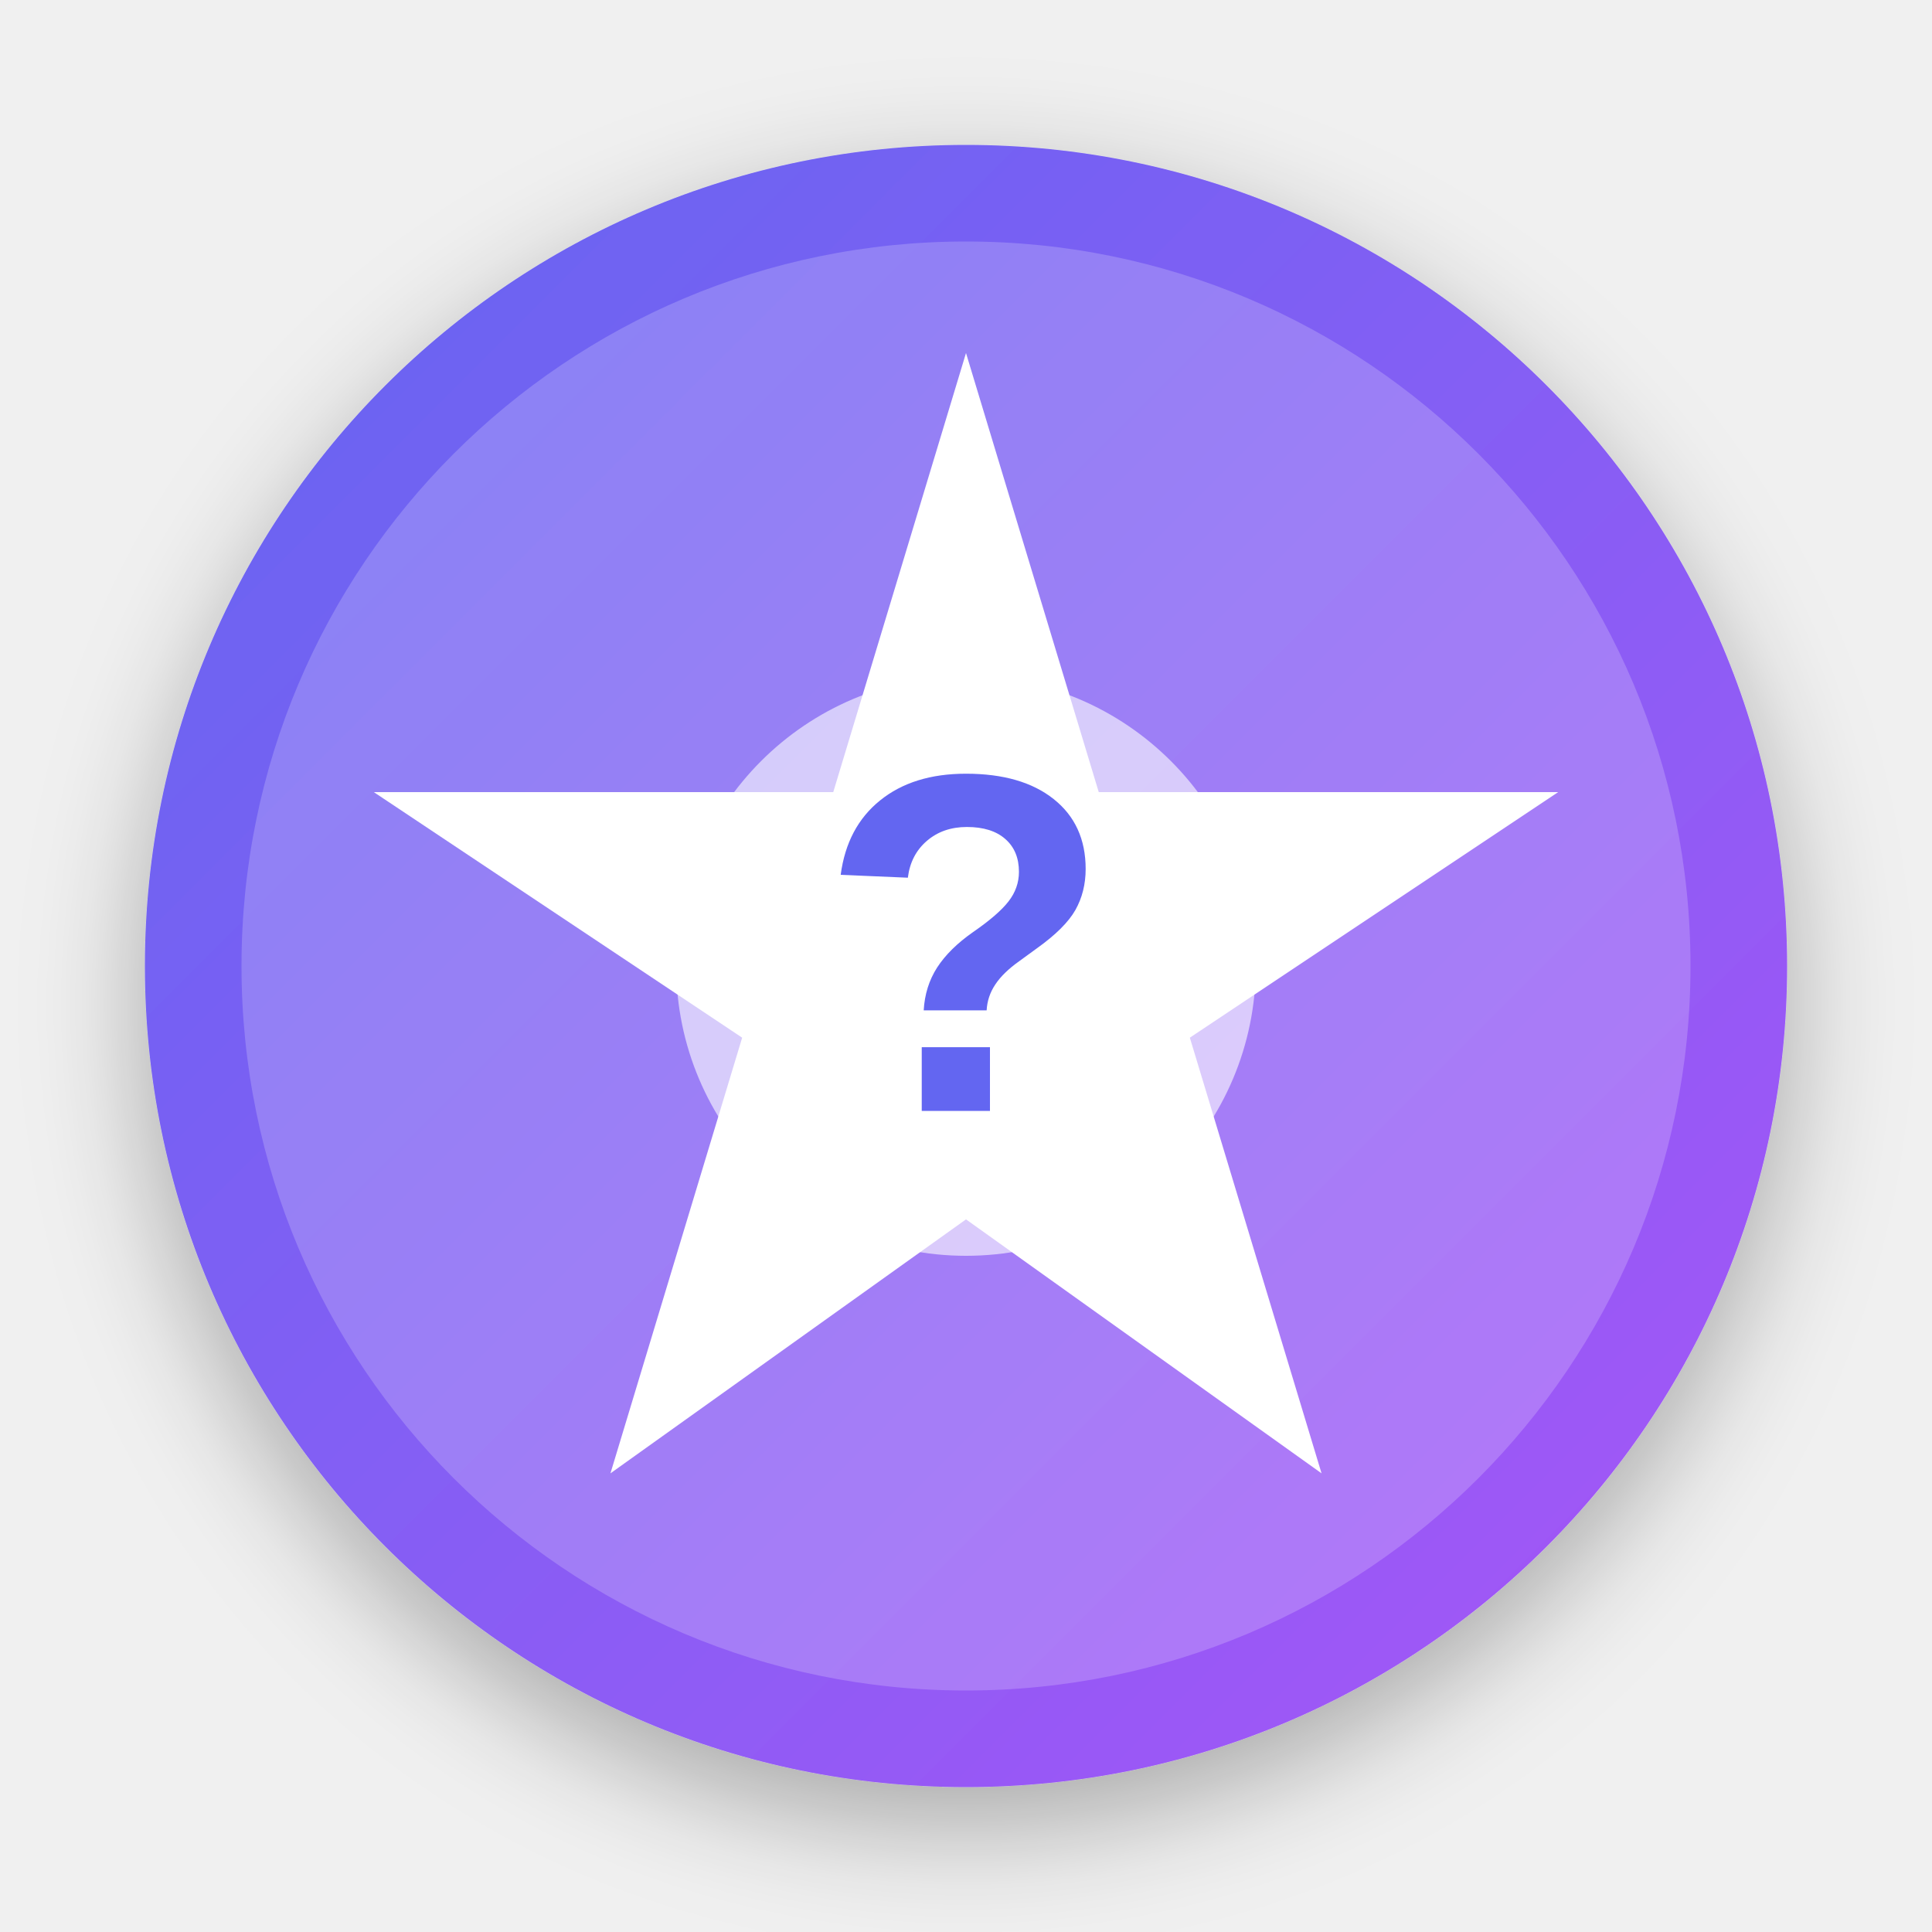
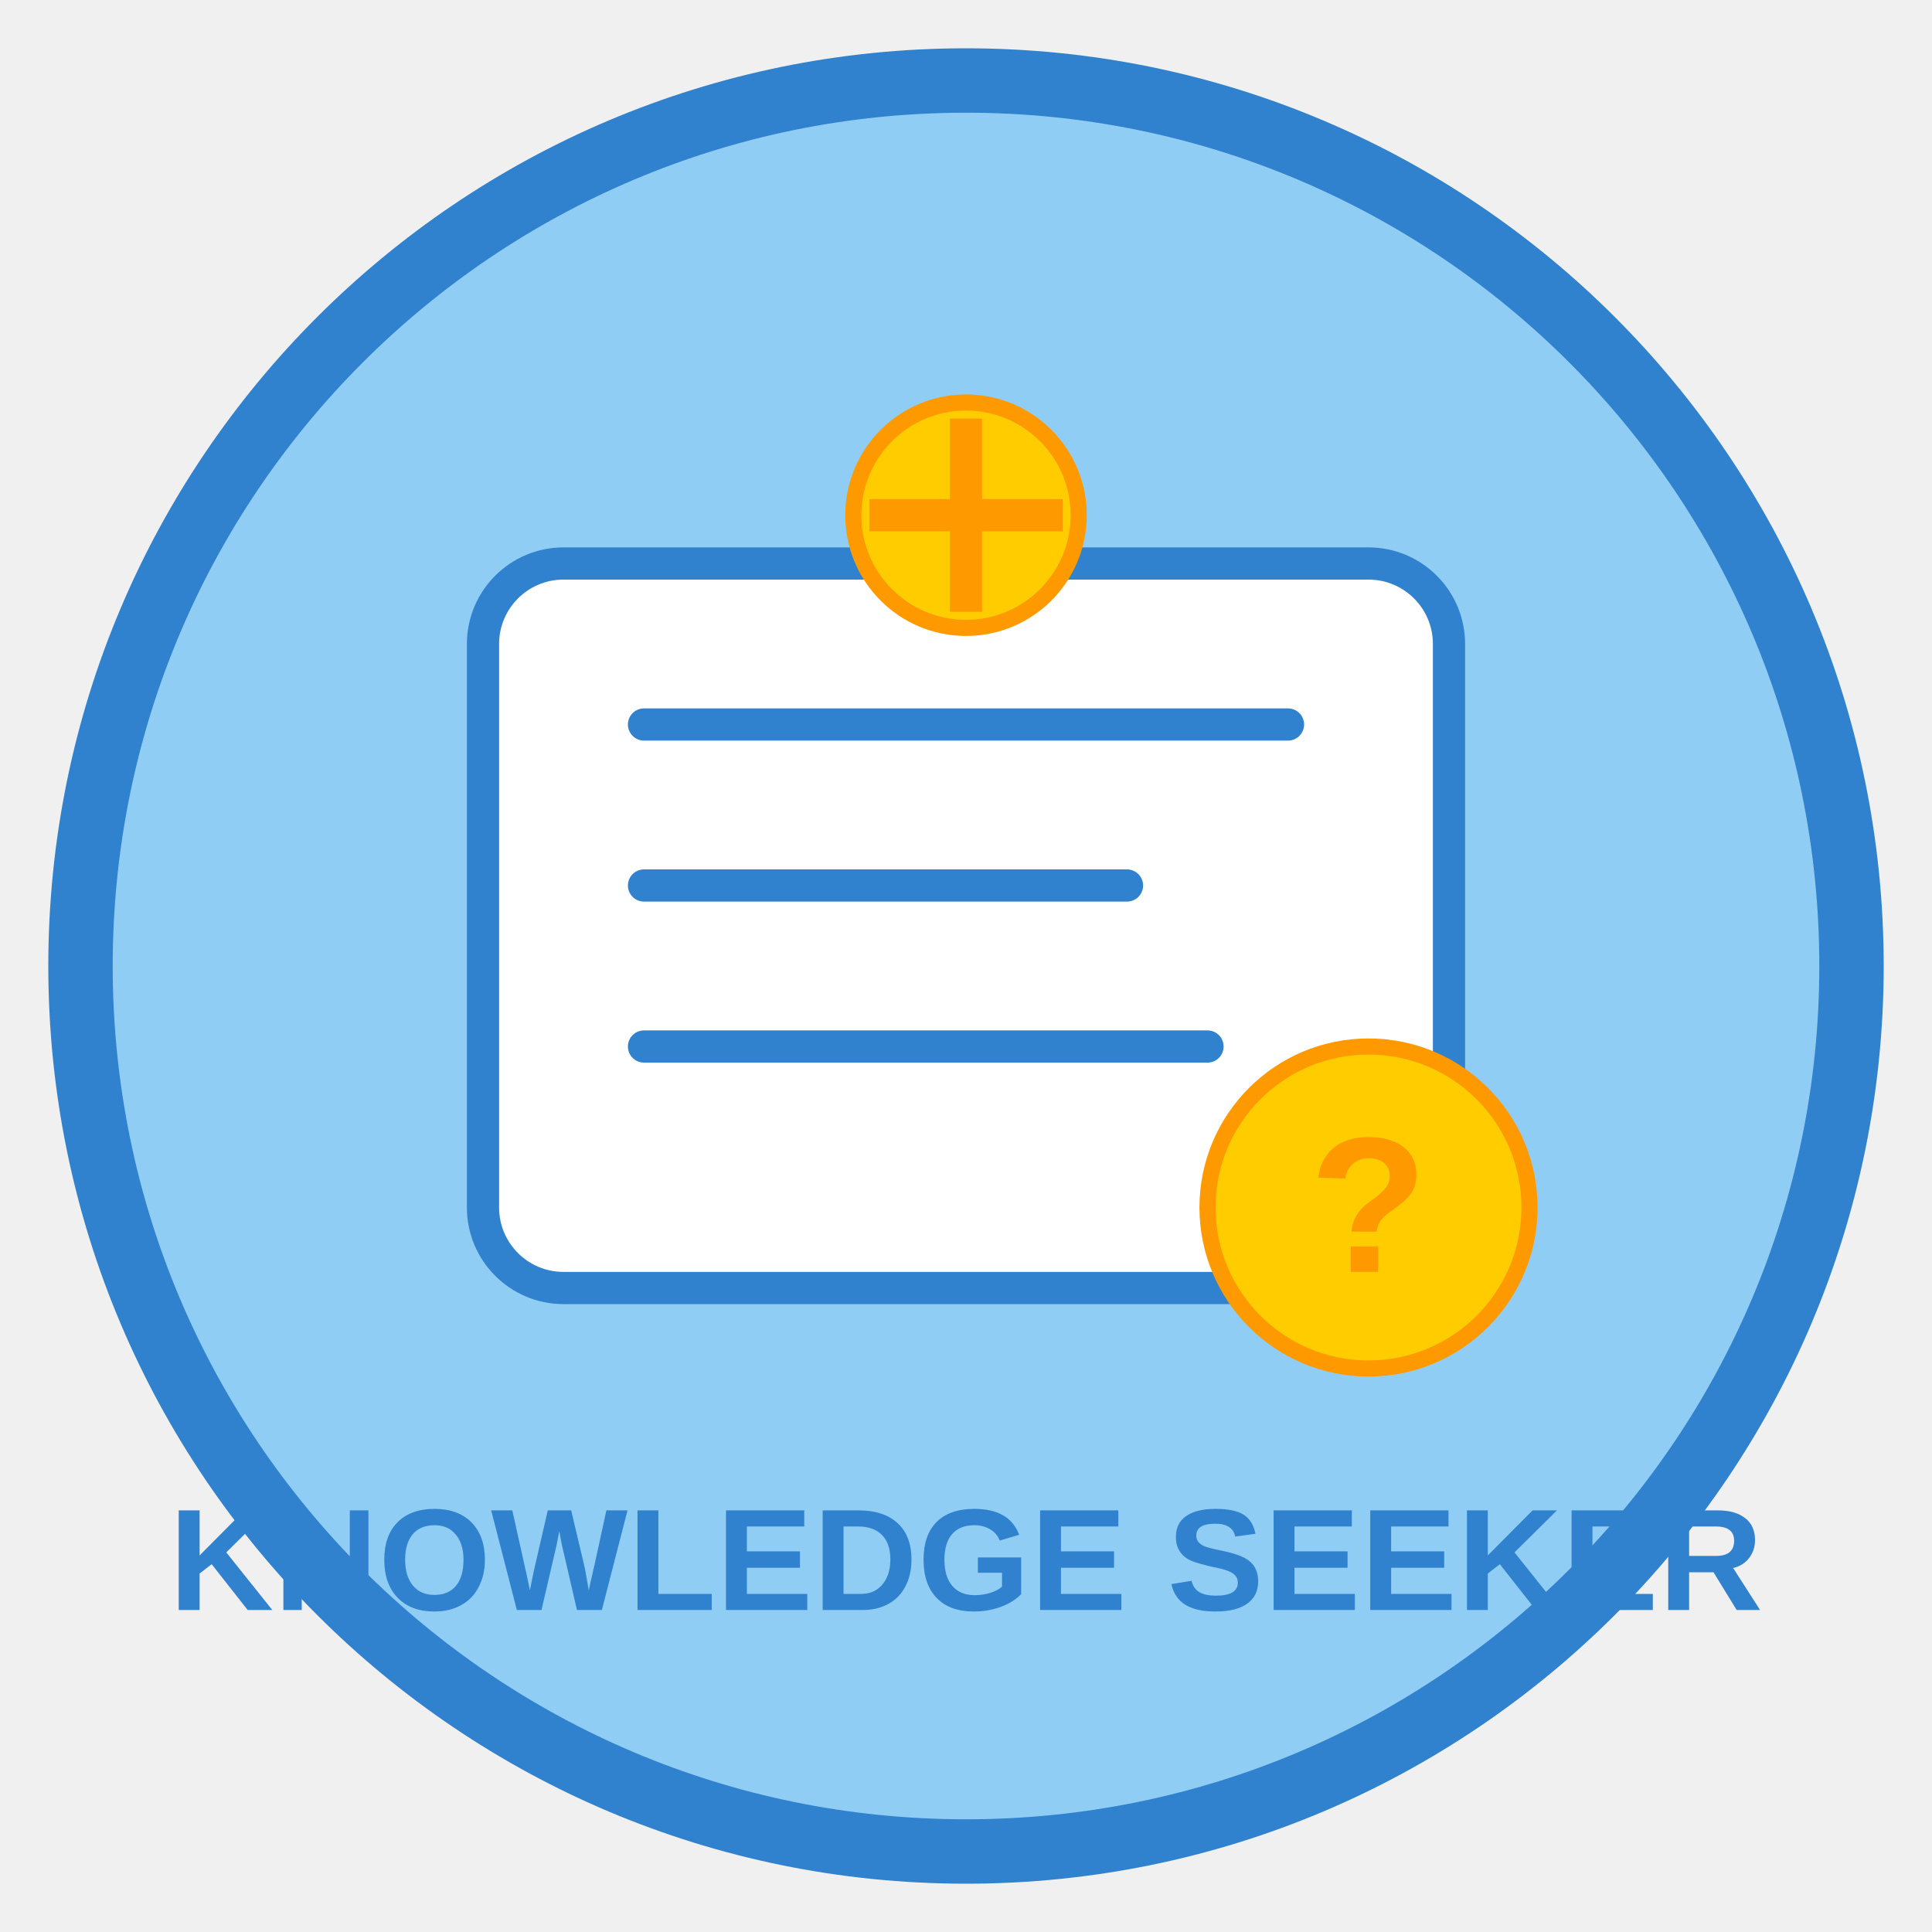
- <svg xmlns="http://www.w3.org/2000/svg" width="200" height="200" viewBox="0 0 200 200">
-   <defs>
-     <linearGradient id="grad" x1="0%" y1="0%" x2="100%" y2="100%">
-       <stop offset="0%" style="stop-color:#6366F1;stop-opacity:1" />
-       <stop offset="100%" style="stop-color:#A855F7;stop-opacity:1" />
-     </linearGradient>
-     <filter id="shadow" x="-20%" y="-20%" width="140%" height="140%">
-       <feDropShadow dx="0" dy="4" stdDeviation="6" flood-opacity="0.3" />
-     </filter>
-   </defs>
-   <circle cx="100" cy="100" r="85" fill="url(#grad)" filter="url(#shadow)" />
-   <circle cx="100" cy="100" r="75" fill="#ffffff" opacity="0.2" />
-   <path d="M100 40 L113 83 L158 83 L122 107 L135 150 L100 125 L65 150 L78 107 L42 83 L87 83 Z" fill="#ffffff" stroke="#ffffff" stroke-width="2" />
-   <circle cx="100" cy="100" r="30" fill="#ffffff" opacity="0.6" />
-   <text x="100" y="115" font-family="Arial, sans-serif" font-size="50" font-weight="bold" text-anchor="middle" fill="#6366F1">?</text>
+ <svg xmlns="http://www.w3.org/2000/svg" width="120" height="120" viewBox="0 0 120 120">
+   <circle cx="60" cy="60" r="55" fill="#90cdf4" stroke="#3182ce" stroke-width="4" />
+   <g transform="translate(25, 25)">
+     <rect x="5" y="10" width="60" height="45" rx="5" ry="5" fill="#ffffff" stroke="#3182ce" stroke-width="2" />
+     <path d="M15,20 H55 M15,30 H45 M15,40 H50" stroke="#3182ce" stroke-width="2" stroke-linecap="round" />
+     <circle cx="35" cy="7" r="7" fill="#ffcc00" stroke="#ff9900" stroke-width="1" />
+     <path d="M29,7 L41,7 M35,1 L35,13" stroke="#ff9900" stroke-width="2" />
+     <g transform="translate(55, 45)">
+       <circle cx="5" cy="5" r="10" fill="#ffcc00" stroke="#ff9900" stroke-width="1" />
+       <text x="5" y="9" font-family="Arial, sans-serif" font-size="12" font-weight="bold" text-anchor="middle" fill="#ff9900">?</text>
+     </g>
+   </g>
+   <text x="60" y="100" font-family="Arial, sans-serif" font-size="9" font-weight="bold" text-anchor="middle" fill="#3182ce">KNOWLEDGE SEEKER</text>
</svg>
